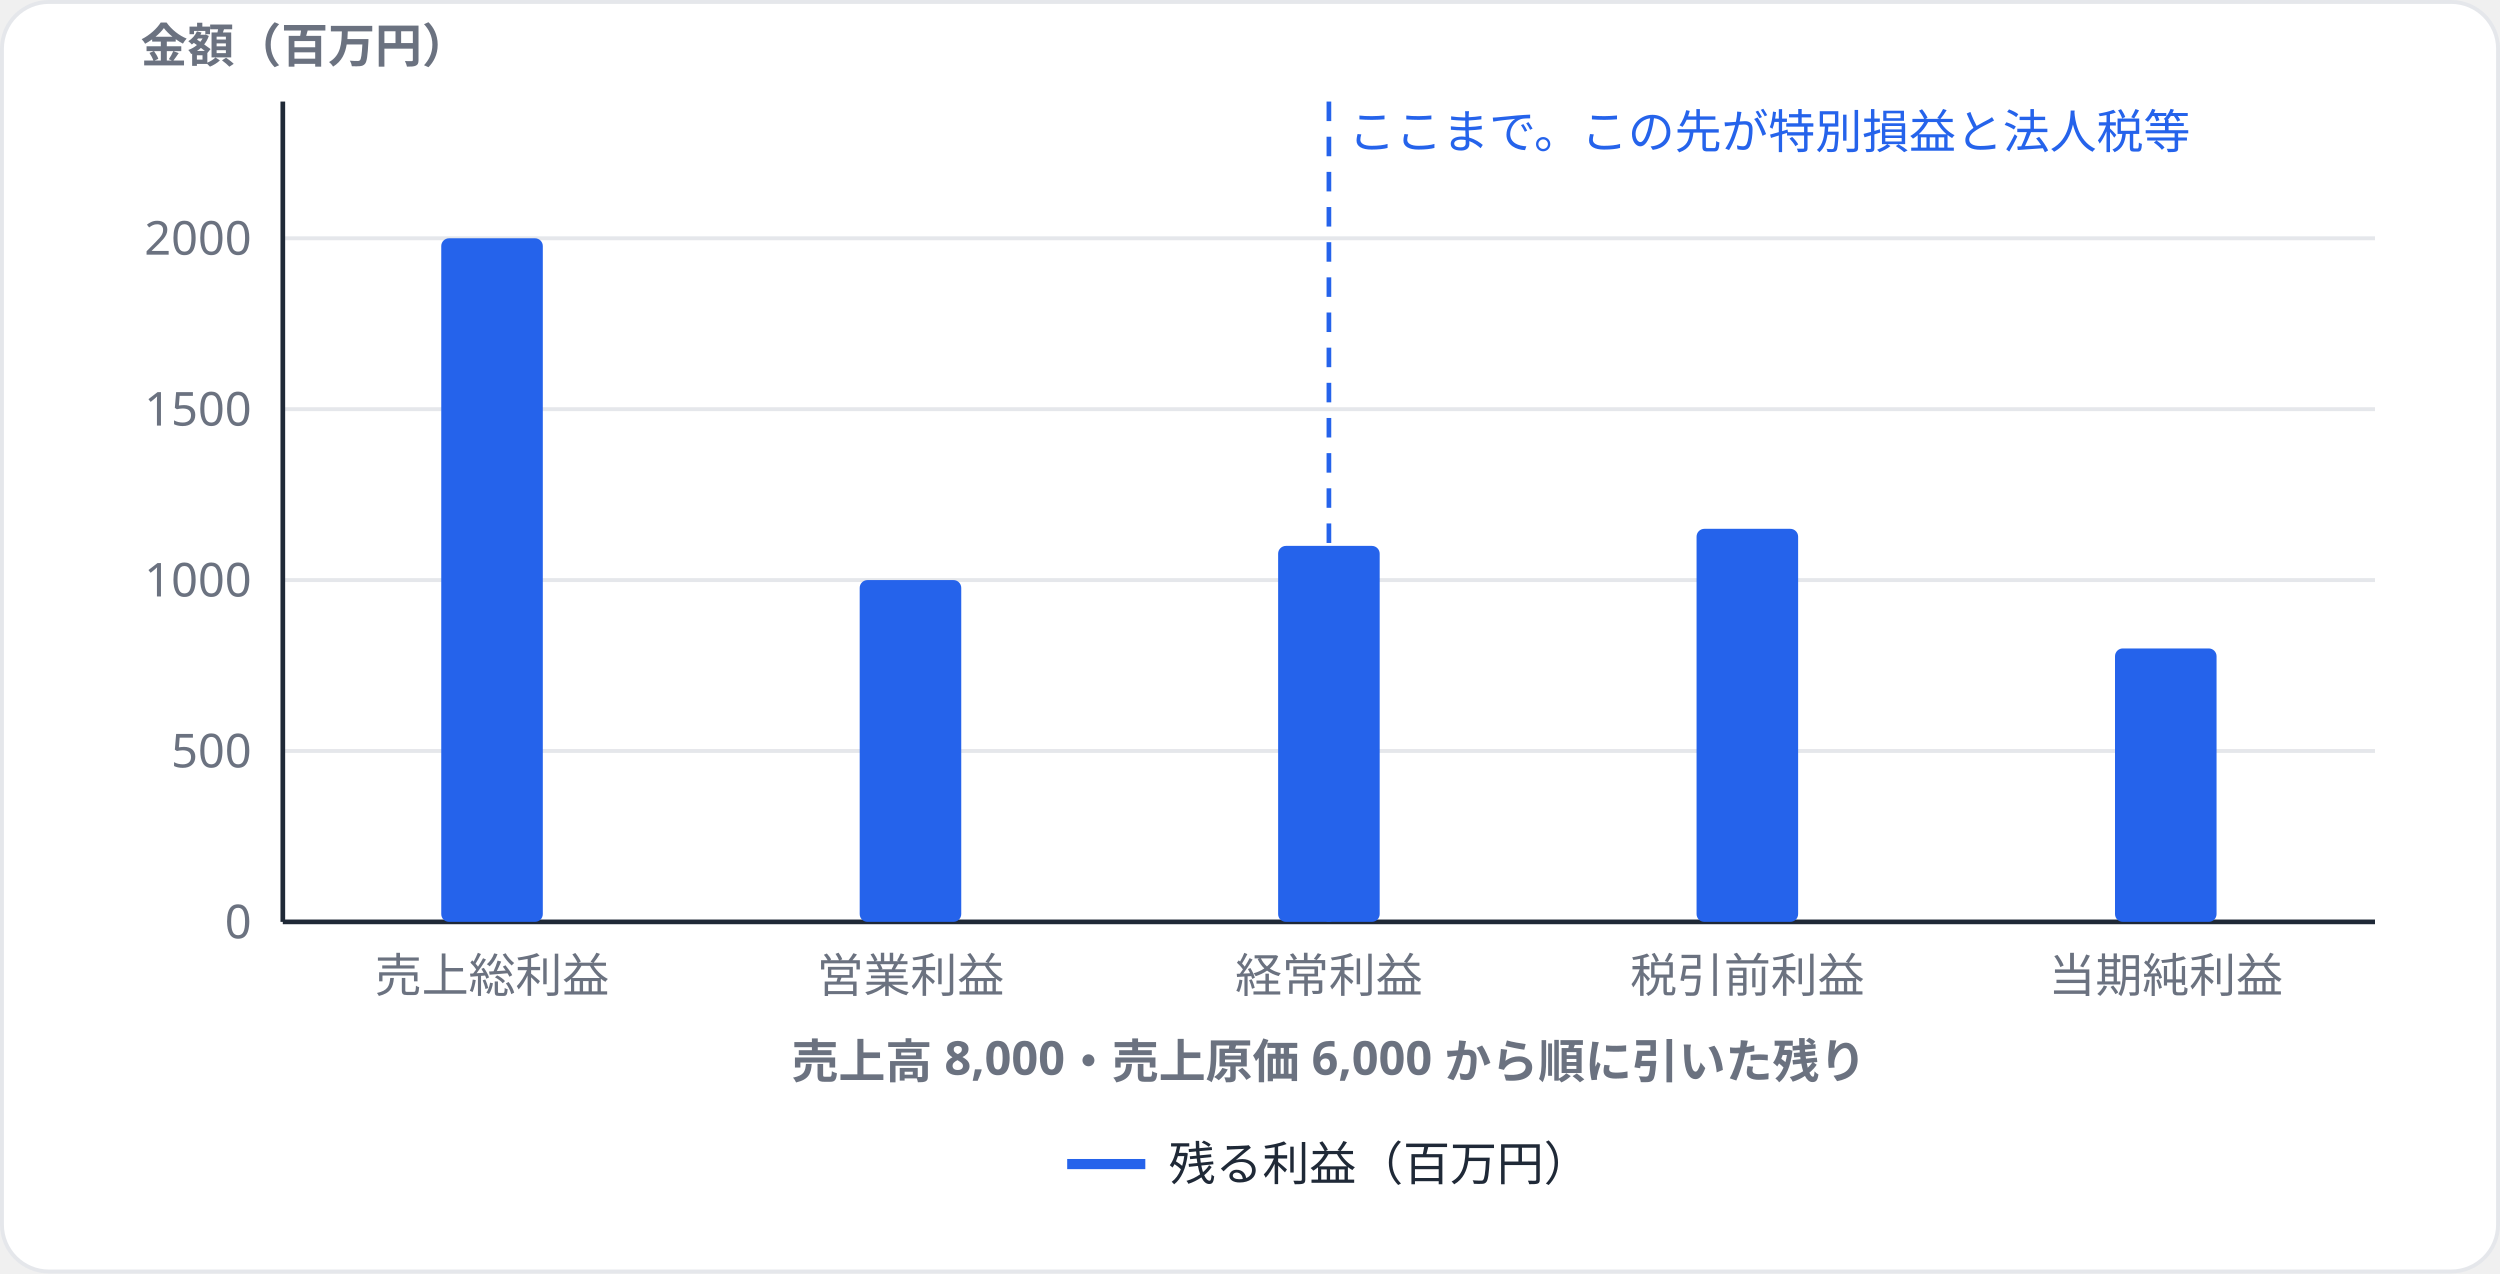
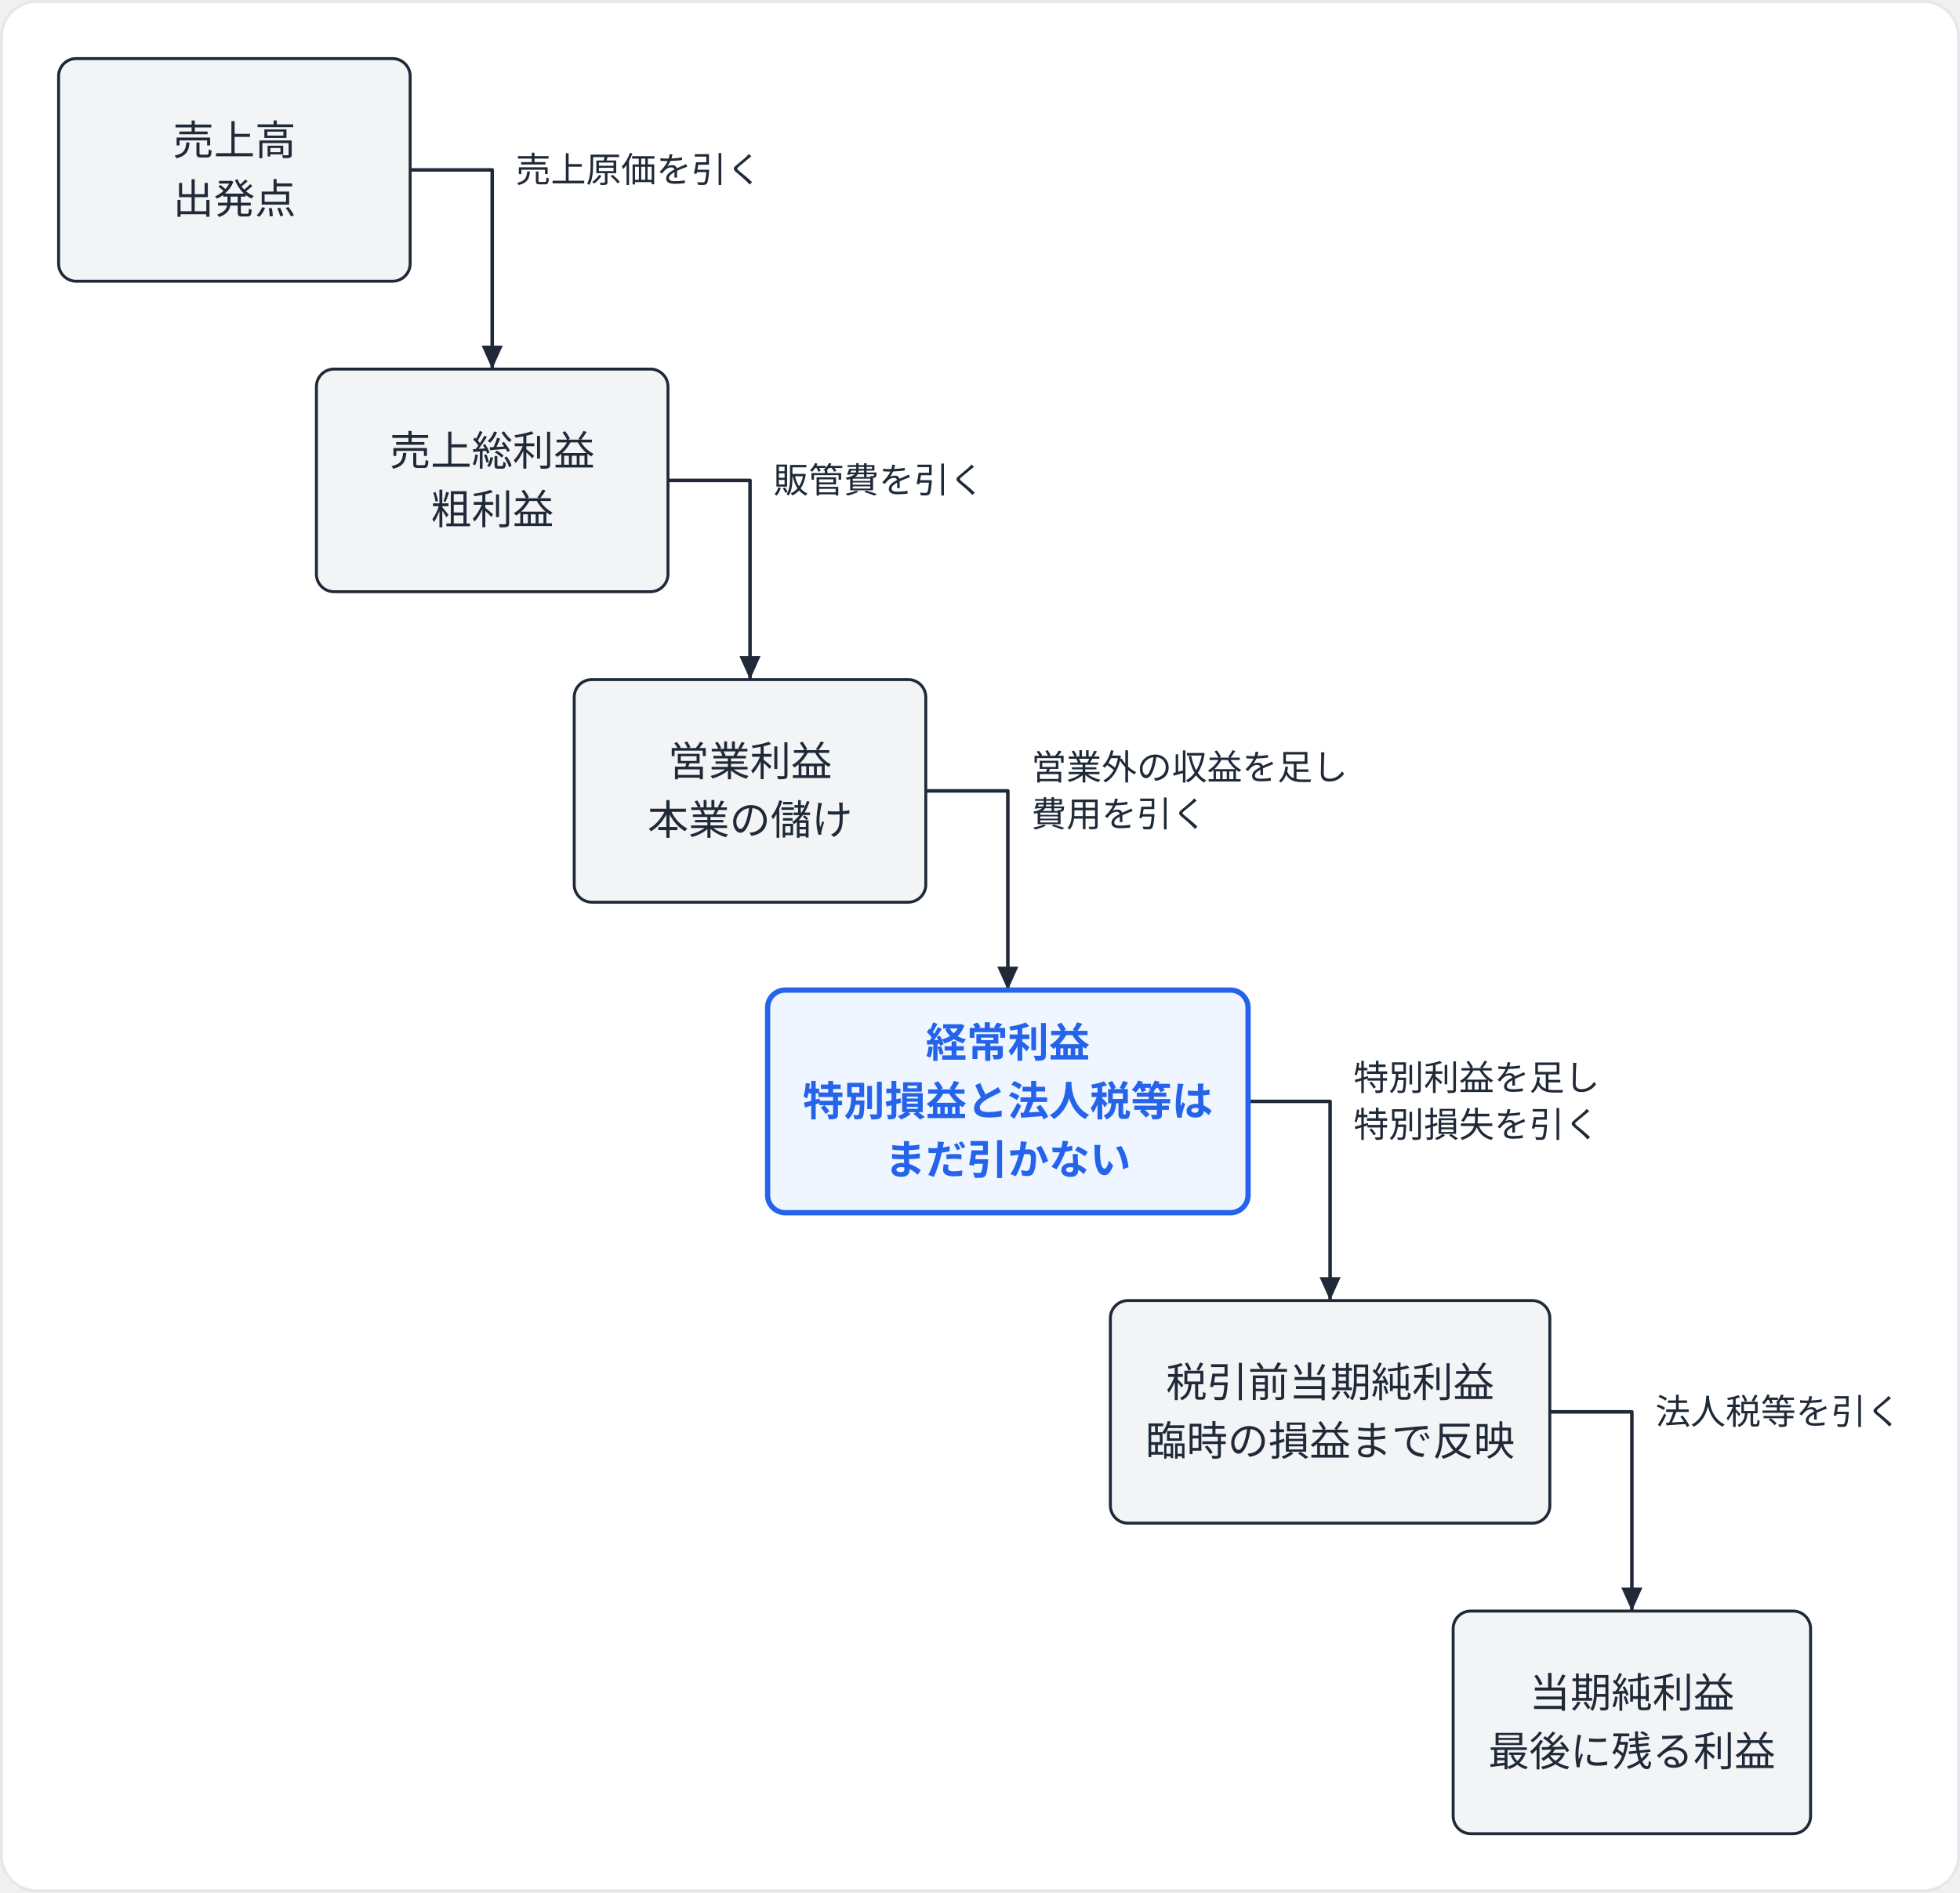
- <svg xmlns="http://www.w3.org/2000/svg" width="640" height="326" viewBox="0 0 640 326">
-   <rect x="0.5" y="0.5" width="639" height="325" rx="12" fill="#ffffff" stroke="#e5e7eb" stroke-width="1" />
+ <svg xmlns="http://www.w3.org/2000/svg" width="640" height="618" viewBox="0 0 669 646">
+   <rect x="0.5" y="0.5" width="668" height="645" rx="12" fill="#ffffff" stroke="#e5e7eb" stroke-width="1" />
  <g transform="translate(20 20)">
-     <line x1="52.4" y1="216" x2="588" y2="216" stroke="#e5e7eb" stroke-width="1" />
-     <text x="44.4" y="220.2" font-family="Hiragino Sans, Hiragino Kaku Gothic ProN, Noto Sans JP, Yu Gothic, Meiryo, sans-serif" font-size="12" fill="#6b7280" text-anchor="end">0</text>
-     <line x1="52.4" y1="172.25" x2="588" y2="172.25" stroke="#e5e7eb" stroke-width="1" />
-     <text x="44.4" y="176.45" font-family="Hiragino Sans, Hiragino Kaku Gothic ProN, Noto Sans JP, Yu Gothic, Meiryo, sans-serif" font-size="12" fill="#6b7280" text-anchor="end">500</text>
-     <line x1="52.4" y1="128.5" x2="588" y2="128.5" stroke="#e5e7eb" stroke-width="1" />
-     <text x="44.4" y="132.7" font-family="Hiragino Sans, Hiragino Kaku Gothic ProN, Noto Sans JP, Yu Gothic, Meiryo, sans-serif" font-size="12" fill="#6b7280" text-anchor="end">1000</text>
-     <line x1="52.4" y1="84.75" x2="588" y2="84.75" stroke="#e5e7eb" stroke-width="1" />
-     <text x="44.4" y="88.95" font-family="Hiragino Sans, Hiragino Kaku Gothic ProN, Noto Sans JP, Yu Gothic, Meiryo, sans-serif" font-size="12" fill="#6b7280" text-anchor="end">1500</text>
-     <line x1="52.4" y1="41" x2="588" y2="41" stroke="#e5e7eb" stroke-width="1" />
-     <text x="44.4" y="45.2" font-family="Hiragino Sans, Hiragino Kaku Gothic ProN, Noto Sans JP, Yu Gothic, Meiryo, sans-serif" font-size="12" fill="#6b7280" text-anchor="end">2000</text>
-     <line x1="52.4" y1="6" x2="52.4" y2="216" stroke="#1f2937" stroke-width="1.2" />
-     <line x1="52.4" y1="216" x2="588" y2="216" stroke="#1f2937" stroke-width="1.2" />
-     <line x1="320.2" y1="6" x2="320.2" y2="216" stroke="#2563eb" stroke-width="1.2" stroke-dasharray="5 4" />
-     <rect x="322.2" y="5" width="222" height="17" rx="3" fill="#ffffff" />
-     <text x="325.2" y="18" font-family="Hiragino Sans, Hiragino Kaku Gothic ProN, Noto Sans JP, Yu Gothic, Meiryo, sans-serif" font-size="12" fill="#2563eb" text-anchor="start">ここまで。この先が特別損益と法人税等</text>
-     <rect x="92.96" y="41" width="26" height="175" rx="2" fill="#2563eb" />
-     <rect x="200.08" y="128.5" width="26" height="87.5" rx="2" fill="#2563eb" />
-     <rect x="307.2" y="119.75" width="26" height="96.25" rx="2" fill="#2563eb" />
-     <rect x="414.32" y="115.38" width="26" height="100.62" rx="2" fill="#2563eb" />
-     <rect x="521.44" y="146" width="26" height="70" rx="2" fill="#2563eb" />
-     <text x="105.96" y="234" font-family="Hiragino Sans, Hiragino Kaku Gothic ProN, Noto Sans JP, Yu Gothic, Meiryo, sans-serif" font-size="12" fill="#6b7280" text-anchor="middle">売上総利益</text>
-     <text x="213.08" y="234" font-family="Hiragino Sans, Hiragino Kaku Gothic ProN, Noto Sans JP, Yu Gothic, Meiryo, sans-serif" font-size="12" fill="#6b7280" text-anchor="middle">営業利益</text>
-     <text x="320.2" y="234" font-family="Hiragino Sans, Hiragino Kaku Gothic ProN, Noto Sans JP, Yu Gothic, Meiryo, sans-serif" font-size="12" fill="#6b7280" text-anchor="middle">経常利益</text>
-     <text x="427.32" y="234" font-family="Hiragino Sans, Hiragino Kaku Gothic ProN, Noto Sans JP, Yu Gothic, Meiryo, sans-serif" font-size="12" fill="#6b7280" text-anchor="middle">税引前利益</text>
-     <text x="534.44" y="234" font-family="Hiragino Sans, Hiragino Kaku Gothic ProN, Noto Sans JP, Yu Gothic, Meiryo, sans-serif" font-size="12" fill="#6b7280" text-anchor="middle">当期純利益</text>
-     <text x="320.2" y="256" font-family="Hiragino Sans, Hiragino Kaku Gothic ProN, Noto Sans JP, Yu Gothic, Meiryo, sans-serif" font-size="12" fill="#6b7280" text-anchor="middle" font-weight="600">売上高 8,000・売上原価 6,000 から順に引いた残り</text>
-     <text x="16" y="-4" font-family="Hiragino Sans, Hiragino Kaku Gothic ProN, Noto Sans JP, Yu Gothic, Meiryo, sans-serif" font-size="12" fill="#6b7280" text-anchor="start" font-weight="600">金額（百万円）</text>
-     <line x1="253.2" y1="278" x2="273.2" y2="278" stroke="#2563eb" stroke-width="2.6" />
-     <text x="279.2" y="282.2" font-family="Hiragino Sans, Hiragino Kaku Gothic ProN, Noto Sans JP, Yu Gothic, Meiryo, sans-serif" font-size="12" fill="#1f2937" text-anchor="start">残る利益（百万円）</text>
+     <polyline points="120,38 148,38 148,106" fill="none" stroke="#1f2937" stroke-width="1.2" stroke-linejoin="round" />
+     <polygon points="148,106 144.4,98 151.6,98" fill="#1f2937" />
+     <polyline points="208,144 236,144 236,212" fill="none" stroke="#1f2937" stroke-width="1.2" stroke-linejoin="round" />
+     <polygon points="236,212 232.4,204 239.6,204" fill="#1f2937" />
+     <polyline points="296,250 324,250 324,318" fill="none" stroke="#1f2937" stroke-width="1.2" stroke-linejoin="round" />
+     <polygon points="324,318 320.4,310 327.6,310" fill="#1f2937" />
+     <polyline points="406,356 434,356 434,424" fill="none" stroke="#1f2937" stroke-width="1.2" stroke-linejoin="round" />
+     <polygon points="434,424 430.4,416 437.6,416" fill="#1f2937" />
+     <polyline points="509,462 537,462 537,530" fill="none" stroke="#1f2937" stroke-width="1.2" stroke-linejoin="round" />
+     <polygon points="537,530 533.4,522 540.6,522" fill="#1f2937" />
+     <rect x="0" y="0" width="120" height="76" rx="6" fill="#f3f4f6" stroke="#1f2937" stroke-width="1" />
+     <text x="60" y="32.9" font-family="Hiragino Sans, Hiragino Kaku Gothic ProN, Noto Sans JP, Yu Gothic, Meiryo, sans-serif" font-size="14" fill="#1f2937" text-anchor="middle">売上高</text>
+     <text x="60" y="52.9" font-family="Hiragino Sans, Hiragino Kaku Gothic ProN, Noto Sans JP, Yu Gothic, Meiryo, sans-serif" font-size="14" fill="#1f2937" text-anchor="middle">出発点</text>
+     <rect x="88" y="106" width="120" height="76" rx="6" fill="#f3f4f6" stroke="#1f2937" stroke-width="1" />
+     <text x="148" y="138.9" font-family="Hiragino Sans, Hiragino Kaku Gothic ProN, Noto Sans JP, Yu Gothic, Meiryo, sans-serif" font-size="14" fill="#1f2937" text-anchor="middle">売上総利益</text>
+     <text x="148" y="158.9" font-family="Hiragino Sans, Hiragino Kaku Gothic ProN, Noto Sans JP, Yu Gothic, Meiryo, sans-serif" font-size="14" fill="#1f2937" text-anchor="middle">粗利益</text>
+     <rect x="176" y="212" width="120" height="76" rx="6" fill="#f3f4f6" stroke="#1f2937" stroke-width="1" />
+     <text x="236" y="244.9" font-family="Hiragino Sans, Hiragino Kaku Gothic ProN, Noto Sans JP, Yu Gothic, Meiryo, sans-serif" font-size="14" fill="#1f2937" text-anchor="middle">営業利益</text>
+     <text x="236" y="264.9" font-family="Hiragino Sans, Hiragino Kaku Gothic ProN, Noto Sans JP, Yu Gothic, Meiryo, sans-serif" font-size="14" fill="#1f2937" text-anchor="middle">本業の儲け</text>
+     <rect x="242" y="318" width="164" height="76" rx="6" fill="#eff6ff" stroke="#2563eb" stroke-width="1.8" />
+     <text x="324" y="340.9" font-family="Hiragino Sans, Hiragino Kaku Gothic ProN, Noto Sans JP, Yu Gothic, Meiryo, sans-serif" font-size="14" fill="#2563eb" text-anchor="middle" font-weight="600">経常利益</text>
+     <text x="324" y="360.9" font-family="Hiragino Sans, Hiragino Kaku Gothic ProN, Noto Sans JP, Yu Gothic, Meiryo, sans-serif" font-size="14" fill="#2563eb" text-anchor="middle" font-weight="600">特別損益と法人税等は</text>
+     <text x="324" y="380.9" font-family="Hiragino Sans, Hiragino Kaku Gothic ProN, Noto Sans JP, Yu Gothic, Meiryo, sans-serif" font-size="14" fill="#2563eb" text-anchor="middle" font-weight="600">まだ引かない</text>
+     <rect x="359" y="424" width="150" height="76" rx="6" fill="#f3f4f6" stroke="#1f2937" stroke-width="1" />
+     <text x="434" y="456.9" font-family="Hiragino Sans, Hiragino Kaku Gothic ProN, Noto Sans JP, Yu Gothic, Meiryo, sans-serif" font-size="14" fill="#1f2937" text-anchor="middle">税引前当期純利益</text>
+     <text x="434" y="476.9" font-family="Hiragino Sans, Hiragino Kaku Gothic ProN, Noto Sans JP, Yu Gothic, Meiryo, sans-serif" font-size="14" fill="#1f2937" text-anchor="middle">臨時の損益まで反映</text>
+     <rect x="476" y="530" width="122" height="76" rx="6" fill="#f3f4f6" stroke="#1f2937" stroke-width="1" />
+     <text x="537" y="562.9" font-family="Hiragino Sans, Hiragino Kaku Gothic ProN, Noto Sans JP, Yu Gothic, Meiryo, sans-serif" font-size="14" fill="#1f2937" text-anchor="middle">当期純利益</text>
+     <text x="537" y="582.9" font-family="Hiragino Sans, Hiragino Kaku Gothic ProN, Noto Sans JP, Yu Gothic, Meiryo, sans-serif" font-size="14" fill="#1f2937" text-anchor="middle">最後に残る利益</text>
+     <text x="156" y="42.2" font-family="Hiragino Sans, Hiragino Kaku Gothic ProN, Noto Sans JP, Yu Gothic, Meiryo, sans-serif" font-size="12" fill="#1f2937" text-anchor="start">売上原価を引く</text>
+     <text x="244" y="148.2" font-family="Hiragino Sans, Hiragino Kaku Gothic ProN, Noto Sans JP, Yu Gothic, Meiryo, sans-serif" font-size="12" fill="#1f2937" text-anchor="start">販管費を引く</text>
+     <text x="332" y="246.2" font-family="Hiragino Sans, Hiragino Kaku Gothic ProN, Noto Sans JP, Yu Gothic, Meiryo, sans-serif" font-size="12" fill="#1f2937" text-anchor="start">営業外の収益を足し</text>
+     <text x="332" y="262.2" font-family="Hiragino Sans, Hiragino Kaku Gothic ProN, Noto Sans JP, Yu Gothic, Meiryo, sans-serif" font-size="12" fill="#1f2937" text-anchor="start">費用を引く</text>
+     <text x="442" y="352.2" font-family="Hiragino Sans, Hiragino Kaku Gothic ProN, Noto Sans JP, Yu Gothic, Meiryo, sans-serif" font-size="12" fill="#1f2937" text-anchor="start">特別利益を足し</text>
+     <text x="442" y="368.2" font-family="Hiragino Sans, Hiragino Kaku Gothic ProN, Noto Sans JP, Yu Gothic, Meiryo, sans-serif" font-size="12" fill="#1f2937" text-anchor="start">特別損失を引く</text>
+     <text x="545" y="466.2" font-family="Hiragino Sans, Hiragino Kaku Gothic ProN, Noto Sans JP, Yu Gothic, Meiryo, sans-serif" font-size="12" fill="#1f2937" text-anchor="start">法人税等を引く</text>
  </g>
</svg>
